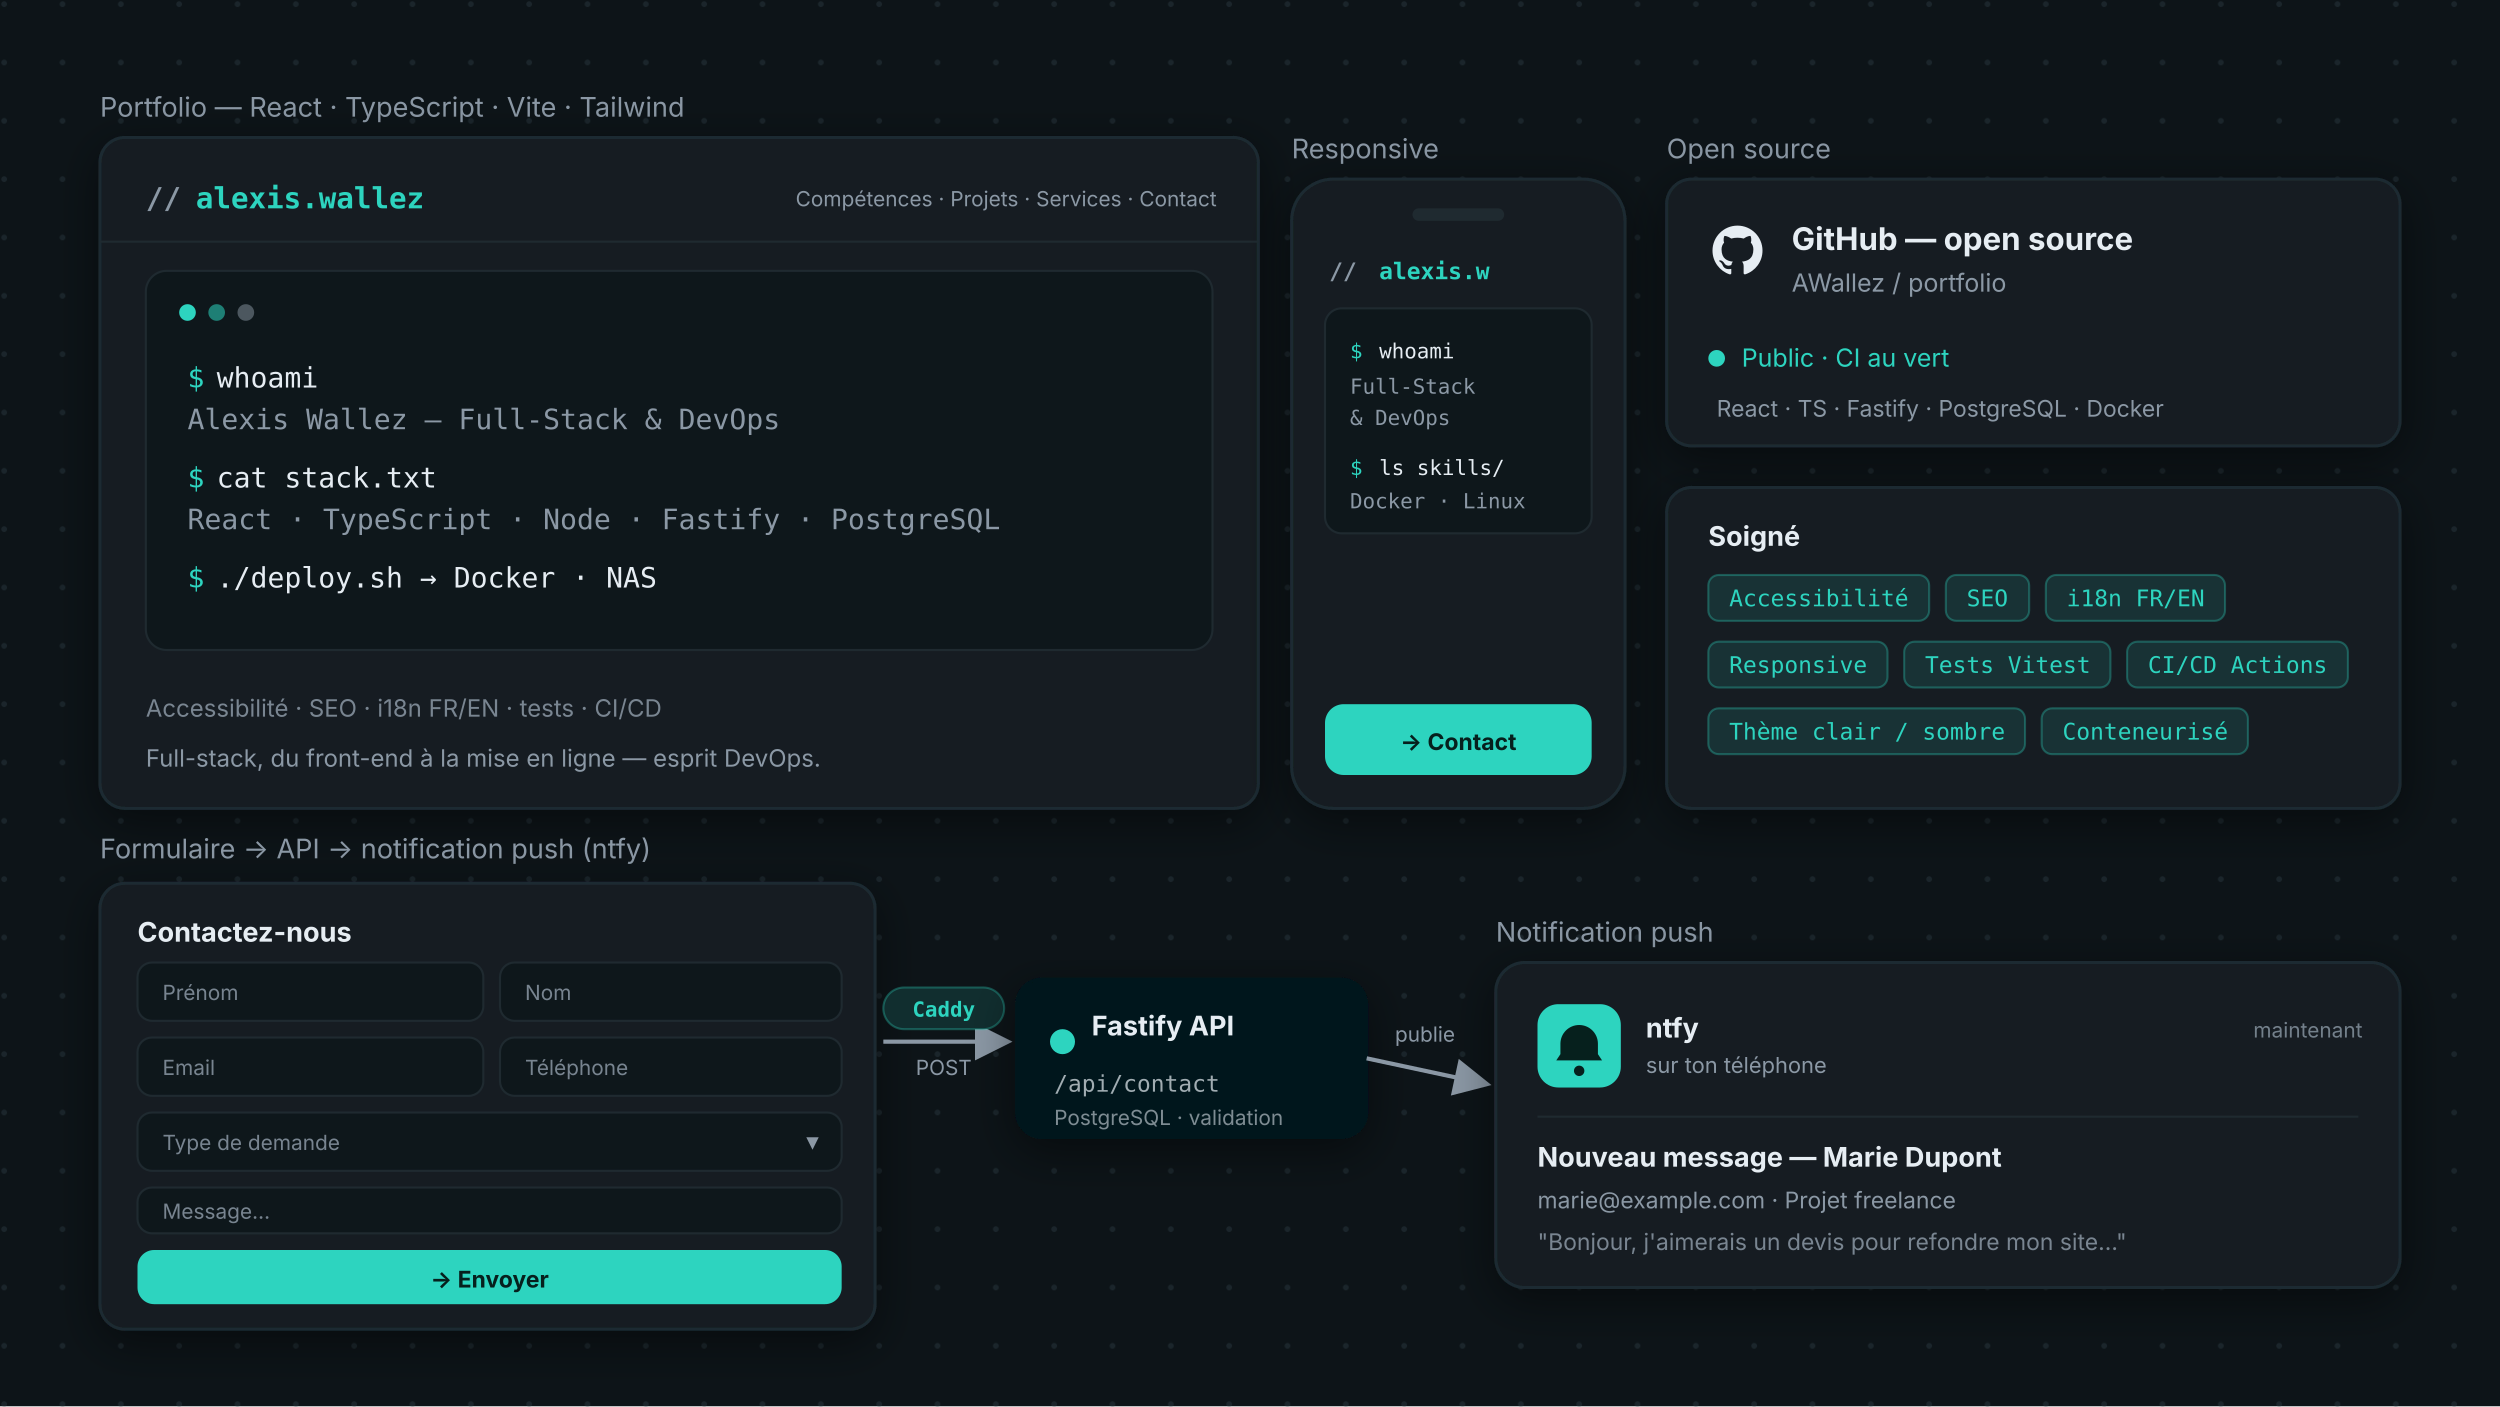
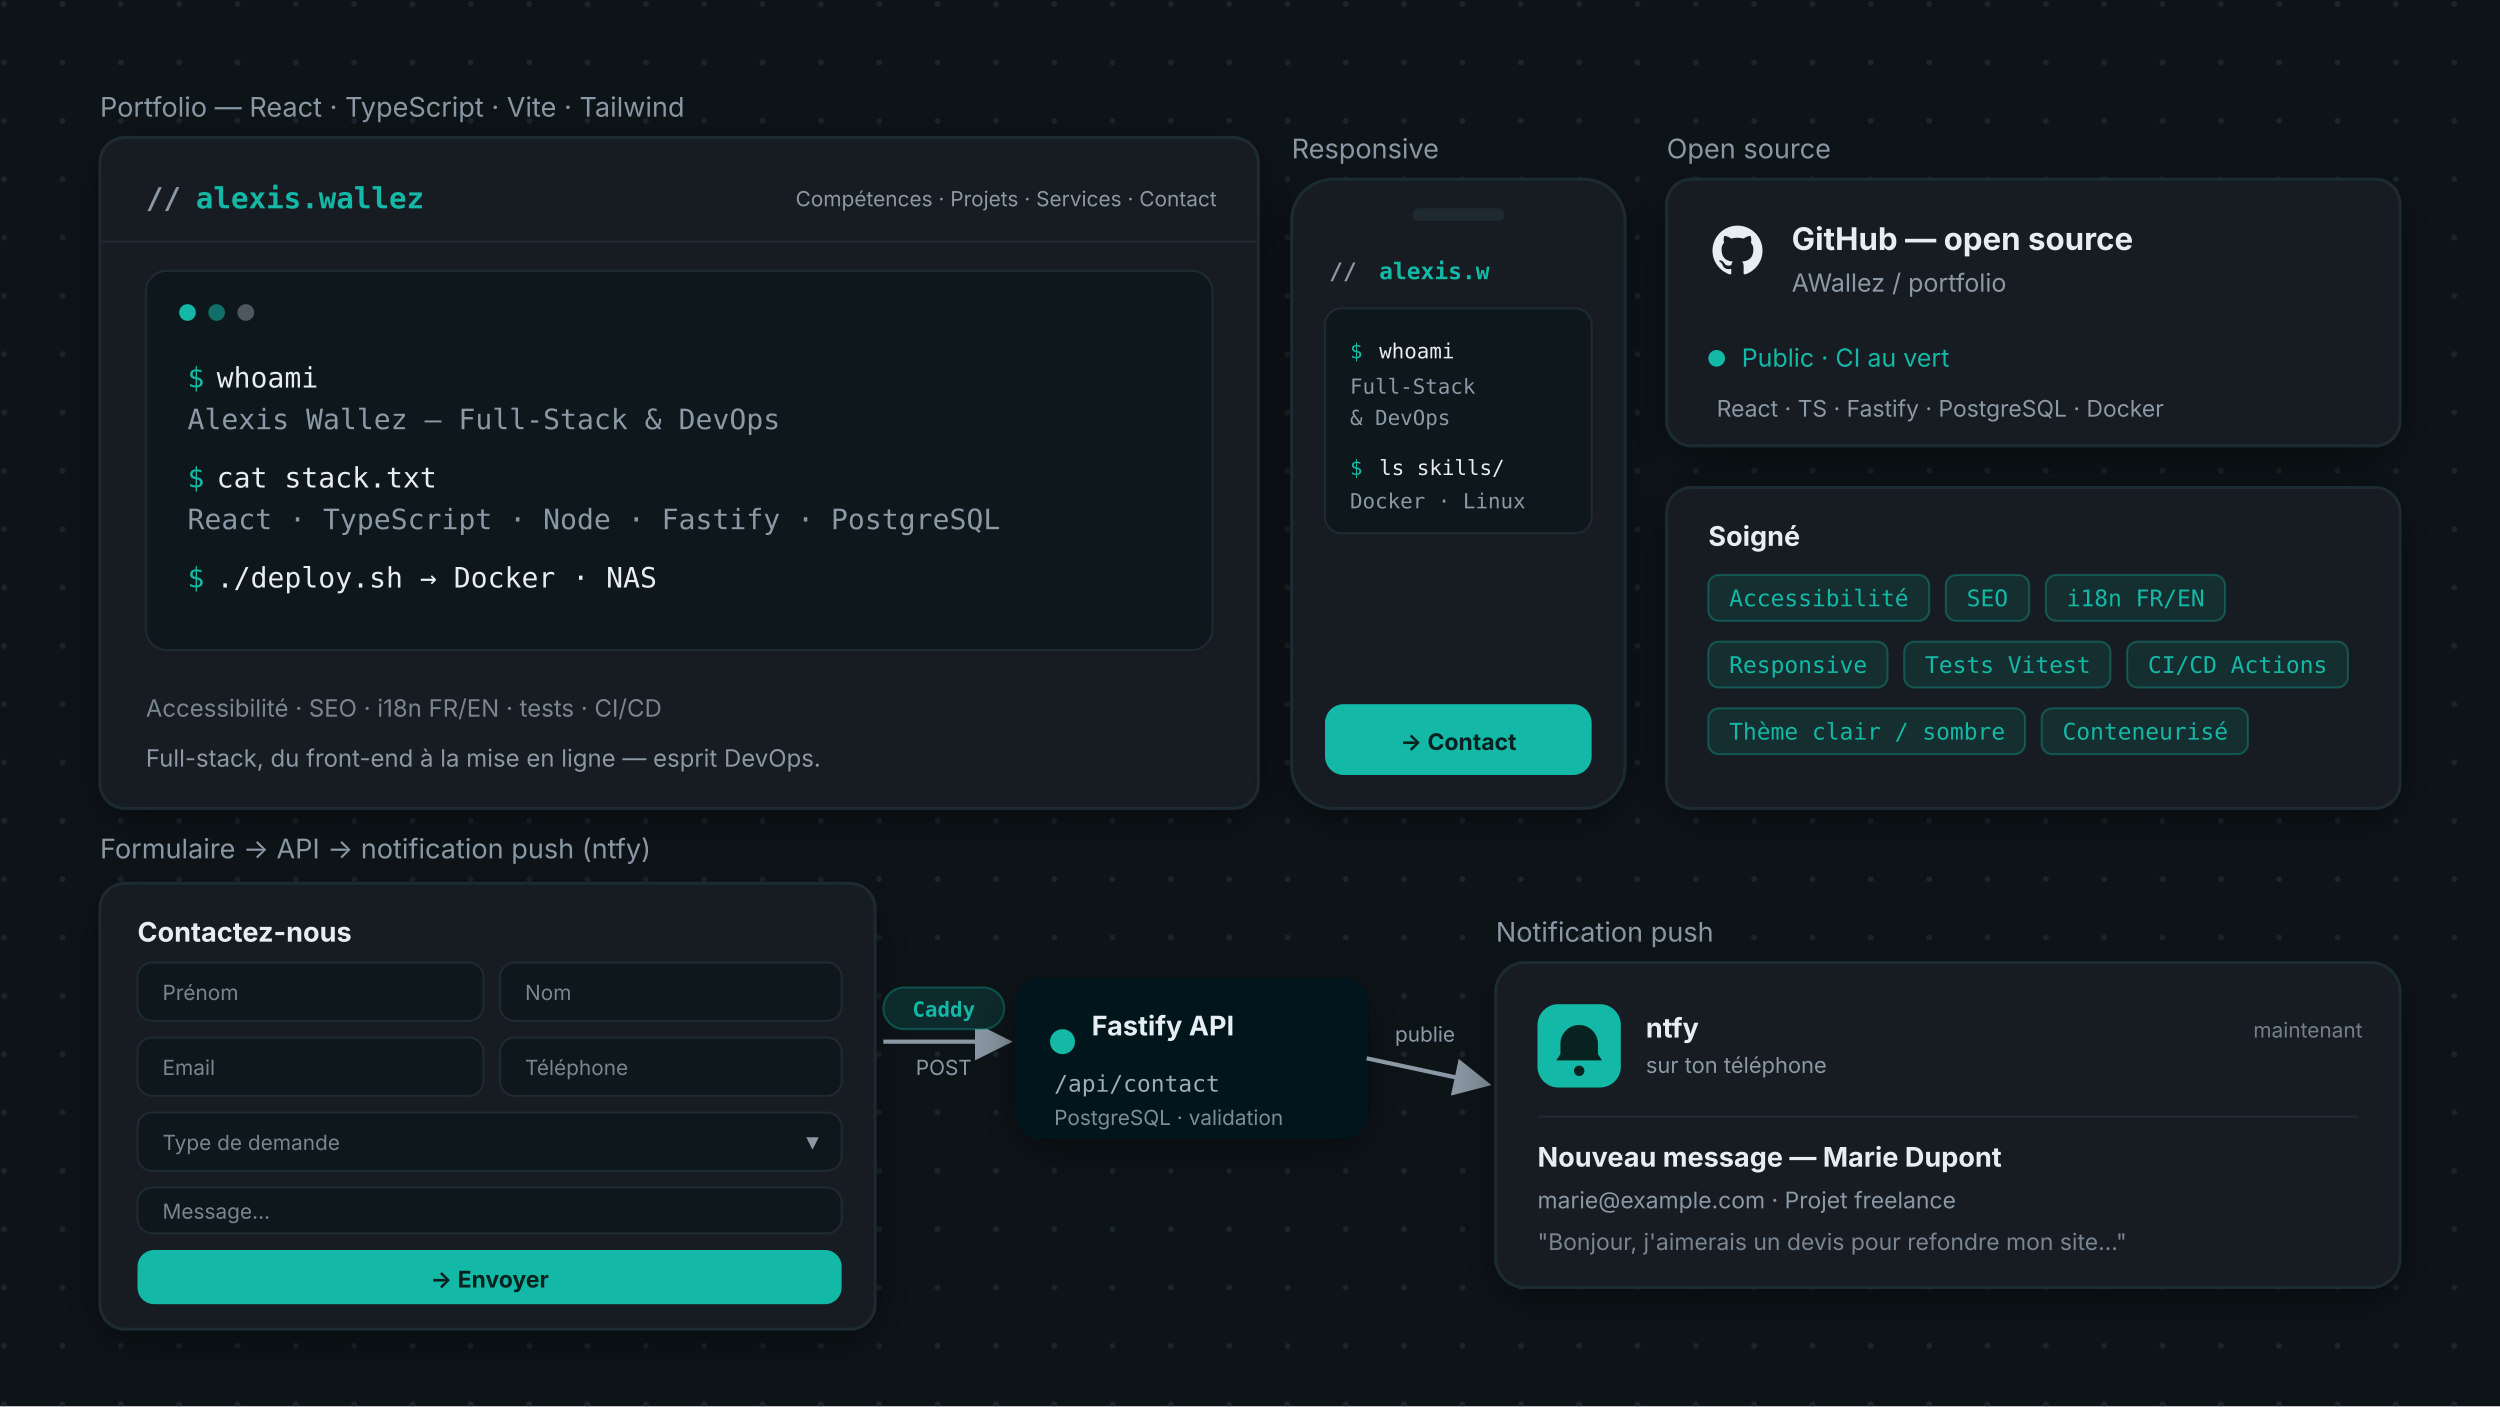
<svg xmlns="http://www.w3.org/2000/svg" width="1200" height="675" viewBox="0 0 1200 675" font-family="'Inter', system-ui, -apple-system, 'Segoe UI', Arial, sans-serif">
  <defs>
    <pattern id="portfolio-dark-fr-dots" width="28" height="28" patternUnits="userSpaceOnUse">
      <circle cx="2" cy="2" r="1.4" fill="#1f2a30" fill-opacity="0.8" />
    </pattern>
    <filter id="portfolio-dark-fr-sh" x="-20%" y="-20%" width="140%" height="160%">
      <feDropShadow dx="0" dy="6" stdDeviation="11" flood-color="#000000" flood-opacity="0.45" />
    </filter>
    <marker id="portfolio-dark-fr-arrow" markerWidth="9" markerHeight="9" refX="7" refY="4.5" orient="auto">
      <path d="M0 0 L9 4.5 L0 9 z" fill="#8b98a5" />
    </marker>
  </defs>
  <rect width="1200" height="675" fill="#0d1418" />
  <rect width="1200" height="675" fill="url(#portfolio-dark-fr-dots)" />
  <text x="48" y="56" font-size="13" fill="#8b98a5" font-weight="normal" font-family="'Inter', system-ui, -apple-system, 'Segoe UI', Arial, sans-serif">Portfolio — React · TypeScript · Vite · Tailwind</text>
  <g filter="url(#portfolio-dark-fr-sh)">
    <rect x="48" y="66" width="556" height="322" rx="12" fill="#121c20" stroke="#1f2a30" stroke-width="1.5" />
  </g>
  <text x="70" y="100" font-size="14" fill="#8b98a5" font-weight="bold" font-family="'JetBrains Mono', ui-monospace, SFMono-Regular, Menlo, Consolas, monospace">// </text>
-   <text x="94" y="100" font-size="14" fill="#2dd4bf" font-weight="bold" font-family="'JetBrains Mono', ui-monospace, SFMono-Regular, Menlo, Consolas, monospace">alexis.wallez</text>
+   <text x="94" y="100" font-size="14" fill="#14b8a6" font-weight="bold" font-family="'JetBrains Mono', ui-monospace, SFMono-Regular, Menlo, Consolas, monospace">alexis.wallez</text>
  <text x="584" y="99" font-size="10" fill="#8b98a5" font-weight="normal" font-family="'Inter', system-ui, -apple-system, 'Segoe UI', Arial, sans-serif" text-anchor="end">Compétences · Projets · Services · Contact</text>
  <line x1="48" y1="116" x2="604" y2="116" stroke="#1f2a30" />
  <rect x="70" y="130" width="512" height="182" rx="10" fill="#0e171b" stroke="#1f2a30" />
-   <circle cx="90" cy="150" r="4" fill="#2dd4bf" />
-   <circle cx="104" cy="150" r="4" fill="#2dd4bf" fill-opacity="0.55" />
+   <circle cx="90" cy="150" r="4" fill="#14b8a6" />
+   <circle cx="104" cy="150" r="4" fill="#14b8a6" fill-opacity="0.55" />
  <circle cx="118" cy="150" r="4" fill="#8b98a5" fill-opacity="0.5" />
-   <text x="90" y="186" font-size="13.5" fill="#2dd4bf" font-weight="normal" font-family="'JetBrains Mono', ui-monospace, SFMono-Regular, Menlo, Consolas, monospace">$ </text>
+   <text x="90" y="186" font-size="13.5" fill="#14b8a6" font-weight="normal" font-family="'JetBrains Mono', ui-monospace, SFMono-Regular, Menlo, Consolas, monospace">$ </text>
  <text x="104" y="186" font-size="13.5" fill="#e6edf3" font-weight="normal" font-family="'JetBrains Mono', ui-monospace, SFMono-Regular, Menlo, Consolas, monospace">whoami</text>
  <text x="90" y="206" font-size="13.5" fill="#8b98a5" font-weight="normal" font-family="'JetBrains Mono', ui-monospace, SFMono-Regular, Menlo, Consolas, monospace">Alexis Wallez — Full-Stack &amp; DevOps</text>
-   <text x="90" y="234" font-size="13.5" fill="#2dd4bf" font-weight="normal" font-family="'JetBrains Mono', ui-monospace, SFMono-Regular, Menlo, Consolas, monospace">$ </text>
+   <text x="90" y="234" font-size="13.5" fill="#14b8a6" font-weight="normal" font-family="'JetBrains Mono', ui-monospace, SFMono-Regular, Menlo, Consolas, monospace">$ </text>
  <text x="104" y="234" font-size="13.5" fill="#e6edf3" font-weight="normal" font-family="'JetBrains Mono', ui-monospace, SFMono-Regular, Menlo, Consolas, monospace">cat stack.txt</text>
  <text x="90" y="254" font-size="13.5" fill="#8b98a5" font-weight="normal" font-family="'JetBrains Mono', ui-monospace, SFMono-Regular, Menlo, Consolas, monospace">React · TypeScript · Node · Fastify · PostgreSQL</text>
-   <text x="90" y="282" font-size="13.5" fill="#2dd4bf" font-weight="normal" font-family="'JetBrains Mono', ui-monospace, SFMono-Regular, Menlo, Consolas, monospace">$ </text>
+   <text x="90" y="282" font-size="13.5" fill="#14b8a6" font-weight="normal" font-family="'JetBrains Mono', ui-monospace, SFMono-Regular, Menlo, Consolas, monospace">$ </text>
  <text x="104" y="282" font-size="13.5" fill="#e6edf3" font-weight="normal" font-family="'JetBrains Mono', ui-monospace, SFMono-Regular, Menlo, Consolas, monospace">./deploy.sh → Docker · NAS</text>
  <text x="70" y="344" font-size="11.5" fill="#8b98a5" fill-opacity="0.85" font-weight="normal" font-family="'Inter', system-ui, -apple-system, 'Segoe UI', Arial, sans-serif">Accessibilité · SEO · i18n FR/EN · tests · CI/CD</text>
  <text x="70" y="368" font-size="11.5" fill="#8b98a5" font-weight="normal" font-family="'Inter', system-ui, -apple-system, 'Segoe UI', Arial, sans-serif">Full-stack, du front-end à la mise en ligne — esprit DevOps.</text>
  <text x="620" y="76" font-size="13" fill="#8b98a5" font-weight="normal" font-family="'Inter', system-ui, -apple-system, 'Segoe UI', Arial, sans-serif">Responsive</text>
  <g filter="url(#portfolio-dark-fr-sh)">
    <rect x="620" y="86" width="160" height="302" rx="20" fill="#121c20" stroke="#1f2a30" stroke-width="1.5" />
  </g>
  <rect x="678" y="100" width="44" height="6" rx="3" fill="#1f2a30" />
  <text x="638" y="134" font-size="11" fill="#8b98a5" font-weight="bold" font-family="'JetBrains Mono', ui-monospace, SFMono-Regular, Menlo, Consolas, monospace">// </text>
-   <text x="662" y="134" font-size="11" fill="#2dd4bf" font-weight="bold" font-family="'JetBrains Mono', ui-monospace, SFMono-Regular, Menlo, Consolas, monospace">alexis.w</text>
+   <text x="662" y="134" font-size="11" fill="#14b8a6" font-weight="bold" font-family="'JetBrains Mono', ui-monospace, SFMono-Regular, Menlo, Consolas, monospace">alexis.w</text>
  <rect x="636" y="148" width="128" height="108" rx="8" fill="#0e171b" stroke="#1f2a30" />
-   <text x="648" y="172" font-size="10" fill="#2dd4bf" font-weight="normal" font-family="'JetBrains Mono', ui-monospace, SFMono-Regular, Menlo, Consolas, monospace">$ </text>
+   <text x="648" y="172" font-size="10" fill="#14b8a6" font-weight="normal" font-family="'JetBrains Mono', ui-monospace, SFMono-Regular, Menlo, Consolas, monospace">$ </text>
  <text x="662" y="172" font-size="10" fill="#e6edf3" font-weight="normal" font-family="'JetBrains Mono', ui-monospace, SFMono-Regular, Menlo, Consolas, monospace">whoami</text>
  <text x="648" y="189" font-size="10" fill="#8b98a5" font-weight="normal" font-family="'JetBrains Mono', ui-monospace, SFMono-Regular, Menlo, Consolas, monospace">Full-Stack</text>
  <text x="648" y="204" font-size="10" fill="#8b98a5" font-weight="normal" font-family="'JetBrains Mono', ui-monospace, SFMono-Regular, Menlo, Consolas, monospace">&amp; DevOps</text>
-   <text x="648" y="228" font-size="10" fill="#2dd4bf" font-weight="normal" font-family="'JetBrains Mono', ui-monospace, SFMono-Regular, Menlo, Consolas, monospace">$ </text>
+   <text x="648" y="228" font-size="10" fill="#14b8a6" font-weight="normal" font-family="'JetBrains Mono', ui-monospace, SFMono-Regular, Menlo, Consolas, monospace">$ </text>
  <text x="662" y="228" font-size="10" fill="#e6edf3" font-weight="normal" font-family="'JetBrains Mono', ui-monospace, SFMono-Regular, Menlo, Consolas, monospace">ls skills/</text>
  <text x="648" y="244" font-size="10" fill="#8b98a5" font-weight="normal" font-family="'JetBrains Mono', ui-monospace, SFMono-Regular, Menlo, Consolas, monospace">Docker · Linux</text>
-   <rect x="636" y="338" width="128" height="34" rx="9" fill="#2dd4bf" />
-   <text x="700" y="360" font-size="11" fill="#06201d" font-weight="bold" font-family="'Inter', system-ui, -apple-system, 'Segoe UI', Arial, sans-serif" text-anchor="middle">→ Contact</text>
+   <rect x="636" y="338" width="128" height="34" rx="9" fill="#14b8a6" />
+   <text x="700" y="360" font-size="11" fill="#07221f" font-weight="bold" font-family="'Inter', system-ui, -apple-system, 'Segoe UI', Arial, sans-serif" text-anchor="middle">→ Contact</text>
  <text x="800" y="76" font-size="13" fill="#8b98a5" font-weight="normal" font-family="'Inter', system-ui, -apple-system, 'Segoe UI', Arial, sans-serif">Open source</text>
  <g filter="url(#portfolio-dark-fr-sh)">
    <rect x="800" y="86" width="352" height="128" rx="12" fill="#121c20" stroke="#1f2a30" stroke-width="1.5" />
  </g>
  <path transform="translate(822 108)" d="M12 .297c-6.63 0-12 5.373-12 12 0 5.303 3.438 9.8 8.205 11.385.6.113.82-.258.82-.577 0-.285-.01-1.04-.015-2.04-3.338.724-4.042-1.61-4.042-1.61C4.422 18.07 3.633 17.7 3.633 17.7c-1.087-.744.084-.729.084-.729 1.205.084 1.838 1.236 1.838 1.236 1.07 1.835 2.809 1.305 3.495.998.108-.776.417-1.305.76-1.605-2.665-.3-5.466-1.332-5.466-5.93 0-1.31.465-2.38 1.235-3.22-.135-.303-.54-1.523.105-3.176 0 0 1.005-.322 3.3 1.23.96-.267 1.98-.399 3-.405 1.02.006 2.04.138 3 .405 2.28-1.552 3.285-1.23 3.285-1.23.645 1.653.24 2.873.12 3.176.765.84 1.23 1.91 1.23 3.22 0 4.61-2.805 5.625-5.475 5.92.42.36.81 1.096.81 2.22 0 1.606-.015 2.896-.015 3.286 0 .315.21.69.825.57C20.565 22.092 24 17.592 24 12.297c0-6.627-5.373-12-12-12" fill="#e6edf3" />
  <text x="860" y="120" font-size="15" fill="#e6edf3" font-weight="bold" font-family="'Inter', system-ui, -apple-system, 'Segoe UI', Arial, sans-serif">GitHub — open source</text>
  <text x="860" y="140" font-size="12" fill="#8b98a5" font-weight="normal" font-family="'Inter', system-ui, -apple-system, 'Segoe UI', Arial, sans-serif">AWallez / portfolio</text>
-   <circle cx="824" cy="172" r="4" fill="#2dd4bf" />
-   <text x="836" y="176" font-size="12" fill="#2dd4bf" font-weight="normal" font-family="'Inter', system-ui, -apple-system, 'Segoe UI', Arial, sans-serif">Public · CI au vert</text>
+   <circle cx="824" cy="172" r="4" fill="#14b8a6" />
+   <text x="836" y="176" font-size="12" fill="#14b8a6" font-weight="normal" font-family="'Inter', system-ui, -apple-system, 'Segoe UI', Arial, sans-serif">Public · CI au vert</text>
  <text x="824" y="200" font-size="11" fill="#8b98a5" font-weight="normal" font-family="'Inter', system-ui, -apple-system, 'Segoe UI', Arial, sans-serif">React · TS · Fastify · PostgreSQL · Docker</text>
  <g filter="url(#portfolio-dark-fr-sh)">
    <rect x="800" y="234" width="352" height="154" rx="12" fill="#121c20" stroke="#1f2a30" stroke-width="1.5" />
  </g>
  <text x="820" y="262" font-size="13" fill="#e6edf3" font-weight="bold" font-family="'Inter', system-ui, -apple-system, 'Segoe UI', Arial, sans-serif">Soigné</text>
-   <rect x="820" y="276" width="106" height="22" rx="5" fill="#2dd4bf" fill-opacity="0.12" stroke="#2dd4bf" stroke-opacity="0.32" />
-   <text x="830" y="291" font-size="11" fill="#2dd4bf" font-weight="normal" font-family="'JetBrains Mono', ui-monospace, SFMono-Regular, Menlo, Consolas, monospace">Accessibilité</text>
-   <rect x="934" y="276" width="40" height="22" rx="5" fill="#2dd4bf" fill-opacity="0.12" stroke="#2dd4bf" stroke-opacity="0.32" />
-   <text x="944" y="291" font-size="11" fill="#2dd4bf" font-weight="normal" font-family="'JetBrains Mono', ui-monospace, SFMono-Regular, Menlo, Consolas, monospace">SEO</text>
-   <rect x="982" y="276" width="86" height="22" rx="5" fill="#2dd4bf" fill-opacity="0.12" stroke="#2dd4bf" stroke-opacity="0.32" />
-   <text x="992" y="291" font-size="11" fill="#2dd4bf" font-weight="normal" font-family="'JetBrains Mono', ui-monospace, SFMono-Regular, Menlo, Consolas, monospace">i18n FR/EN</text>
-   <rect x="820" y="308" width="86" height="22" rx="5" fill="#2dd4bf" fill-opacity="0.12" stroke="#2dd4bf" stroke-opacity="0.32" />
-   <text x="830" y="323" font-size="11" fill="#2dd4bf" font-weight="normal" font-family="'JetBrains Mono', ui-monospace, SFMono-Regular, Menlo, Consolas, monospace">Responsive</text>
-   <rect x="914" y="308" width="99" height="22" rx="5" fill="#2dd4bf" fill-opacity="0.12" stroke="#2dd4bf" stroke-opacity="0.32" />
-   <text x="924" y="323" font-size="11" fill="#2dd4bf" font-weight="normal" font-family="'JetBrains Mono', ui-monospace, SFMono-Regular, Menlo, Consolas, monospace">Tests Vitest</text>
-   <rect x="1021" y="308" width="106" height="22" rx="5" fill="#2dd4bf" fill-opacity="0.12" stroke="#2dd4bf" stroke-opacity="0.32" />
-   <text x="1031" y="323" font-size="11" fill="#2dd4bf" font-weight="normal" font-family="'JetBrains Mono', ui-monospace, SFMono-Regular, Menlo, Consolas, monospace">CI/CD Actions</text>
-   <rect x="820" y="340" width="152" height="22" rx="5" fill="#2dd4bf" fill-opacity="0.12" stroke="#2dd4bf" stroke-opacity="0.32" />
-   <text x="830" y="355" font-size="11" fill="#2dd4bf" font-weight="normal" font-family="'JetBrains Mono', ui-monospace, SFMono-Regular, Menlo, Consolas, monospace">Thème clair / sombre</text>
-   <rect x="980" y="340" width="99" height="22" rx="5" fill="#2dd4bf" fill-opacity="0.12" stroke="#2dd4bf" stroke-opacity="0.32" />
-   <text x="990" y="355" font-size="11" fill="#2dd4bf" font-weight="normal" font-family="'JetBrains Mono', ui-monospace, SFMono-Regular, Menlo, Consolas, monospace">Conteneurisé</text>
+   <rect x="820" y="276" width="106" height="22" rx="5" fill="#14b8a6" fill-opacity="0.12" stroke="#14b8a6" stroke-opacity="0.32" />
+   <text x="830" y="291" font-size="11" fill="#14b8a6" font-weight="normal" font-family="'JetBrains Mono', ui-monospace, SFMono-Regular, Menlo, Consolas, monospace">Accessibilité</text>
+   <rect x="934" y="276" width="40" height="22" rx="5" fill="#14b8a6" fill-opacity="0.12" stroke="#14b8a6" stroke-opacity="0.32" />
+   <text x="944" y="291" font-size="11" fill="#14b8a6" font-weight="normal" font-family="'JetBrains Mono', ui-monospace, SFMono-Regular, Menlo, Consolas, monospace">SEO</text>
+   <rect x="982" y="276" width="86" height="22" rx="5" fill="#14b8a6" fill-opacity="0.12" stroke="#14b8a6" stroke-opacity="0.32" />
+   <text x="992" y="291" font-size="11" fill="#14b8a6" font-weight="normal" font-family="'JetBrains Mono', ui-monospace, SFMono-Regular, Menlo, Consolas, monospace">i18n FR/EN</text>
+   <rect x="820" y="308" width="86" height="22" rx="5" fill="#14b8a6" fill-opacity="0.12" stroke="#14b8a6" stroke-opacity="0.32" />
+   <text x="830" y="323" font-size="11" fill="#14b8a6" font-weight="normal" font-family="'JetBrains Mono', ui-monospace, SFMono-Regular, Menlo, Consolas, monospace">Responsive</text>
+   <rect x="914" y="308" width="99" height="22" rx="5" fill="#14b8a6" fill-opacity="0.12" stroke="#14b8a6" stroke-opacity="0.32" />
+   <text x="924" y="323" font-size="11" fill="#14b8a6" font-weight="normal" font-family="'JetBrains Mono', ui-monospace, SFMono-Regular, Menlo, Consolas, monospace">Tests Vitest</text>
+   <rect x="1021" y="308" width="106" height="22" rx="5" fill="#14b8a6" fill-opacity="0.12" stroke="#14b8a6" stroke-opacity="0.32" />
+   <text x="1031" y="323" font-size="11" fill="#14b8a6" font-weight="normal" font-family="'JetBrains Mono', ui-monospace, SFMono-Regular, Menlo, Consolas, monospace">CI/CD Actions</text>
+   <rect x="820" y="340" width="152" height="22" rx="5" fill="#14b8a6" fill-opacity="0.12" stroke="#14b8a6" stroke-opacity="0.32" />
+   <text x="830" y="355" font-size="11" fill="#14b8a6" font-weight="normal" font-family="'JetBrains Mono', ui-monospace, SFMono-Regular, Menlo, Consolas, monospace">Thème clair / sombre</text>
+   <rect x="980" y="340" width="99" height="22" rx="5" fill="#14b8a6" fill-opacity="0.12" stroke="#14b8a6" stroke-opacity="0.32" />
+   <text x="990" y="355" font-size="11" fill="#14b8a6" font-weight="normal" font-family="'JetBrains Mono', ui-monospace, SFMono-Regular, Menlo, Consolas, monospace">Conteneurisé</text>
  <text x="48" y="412" font-size="13" fill="#8b98a5" font-weight="normal" font-family="'Inter', system-ui, -apple-system, 'Segoe UI', Arial, sans-serif">Formulaire → API → notification push (ntfy)</text>
  <g filter="url(#portfolio-dark-fr-sh)">
    <rect x="48" y="424" width="372" height="214" rx="12" fill="#121c20" stroke="#1f2a30" stroke-width="1.5" />
  </g>
  <text x="66" y="452" font-size="13" fill="#e6edf3" font-weight="bold" font-family="'Inter', system-ui, -apple-system, 'Segoe UI', Arial, sans-serif">Contactez-nous</text>
  <rect x="66" y="462" width="166" height="28" rx="7" fill="#0e171b" stroke="#1f2a30" />
  <text x="78" y="480" font-size="10" fill="#8b98a5" fill-opacity="0.85" font-weight="normal" font-family="'Inter', system-ui, -apple-system, 'Segoe UI', Arial, sans-serif">Prénom</text>
  <rect x="240" y="462" width="164" height="28" rx="7" fill="#0e171b" stroke="#1f2a30" />
  <text x="252" y="480" font-size="10" fill="#8b98a5" fill-opacity="0.85" font-weight="normal" font-family="'Inter', system-ui, -apple-system, 'Segoe UI', Arial, sans-serif">Nom</text>
  <rect x="66" y="498" width="166" height="28" rx="7" fill="#0e171b" stroke="#1f2a30" />
  <text x="78" y="516" font-size="10" fill="#8b98a5" fill-opacity="0.85" font-weight="normal" font-family="'Inter', system-ui, -apple-system, 'Segoe UI', Arial, sans-serif">Email</text>
  <rect x="240" y="498" width="164" height="28" rx="7" fill="#0e171b" stroke="#1f2a30" />
  <text x="252" y="516" font-size="10" fill="#8b98a5" fill-opacity="0.85" font-weight="normal" font-family="'Inter', system-ui, -apple-system, 'Segoe UI', Arial, sans-serif">Téléphone</text>
  <rect x="66" y="534" width="338" height="28" rx="7" fill="#0e171b" stroke="#1f2a30" />
  <text x="78" y="552" font-size="10" fill="#8b98a5" fill-opacity="0.85" font-weight="normal" font-family="'Inter', system-ui, -apple-system, 'Segoe UI', Arial, sans-serif">Type de demande</text>
  <text x="390" y="552" font-size="12" fill="#8b98a5" font-weight="normal" font-family="'Inter', system-ui, -apple-system, 'Segoe UI', Arial, sans-serif" text-anchor="middle">▾</text>
  <rect x="66" y="570" width="338" height="22" rx="7" fill="#0e171b" stroke="#1f2a30" />
  <text x="78" y="585" font-size="10" fill="#8b98a5" fill-opacity="0.85" font-weight="normal" font-family="'Inter', system-ui, -apple-system, 'Segoe UI', Arial, sans-serif">Message…</text>
-   <rect x="66" y="600" width="338" height="26" rx="8" fill="#2dd4bf" />
-   <text x="235" y="618" font-size="11" fill="#06201d" font-weight="bold" font-family="'Inter', system-ui, -apple-system, 'Segoe UI', Arial, sans-serif" text-anchor="middle">→ Envoyer</text>
+   <rect x="66" y="600" width="338" height="26" rx="8" fill="#14b8a6" />
+   <text x="235" y="618" font-size="11" fill="#07221f" font-weight="bold" font-family="'Inter', system-ui, -apple-system, 'Segoe UI', Arial, sans-serif" text-anchor="middle">→ Envoyer</text>
  <line x1="424" y1="500" x2="482" y2="500" stroke="#8b98a5" stroke-width="2" marker-end="url(#portfolio-dark-fr-arrow)" />
  <rect x="424" y="474" width="58" height="20" rx="10" fill="#0d1418" />
-   <rect x="424" y="474" width="58" height="20" rx="10" fill="#2dd4bf" fill-opacity="0.14" stroke="#2dd4bf" stroke-opacity="0.32" />
-   <text x="453" y="488" font-size="10" fill="#2dd4bf" font-weight="bold" font-family="'JetBrains Mono', ui-monospace, SFMono-Regular, Menlo, Consolas, monospace" text-anchor="middle">Caddy</text>
+   <rect x="424" y="474" width="58" height="20" rx="10" fill="#14b8a6" fill-opacity="0.14" stroke="#14b8a6" stroke-opacity="0.32" />
+   <text x="453" y="488" font-size="10" fill="#14b8a6" font-weight="bold" font-family="'JetBrains Mono', ui-monospace, SFMono-Regular, Menlo, Consolas, monospace" text-anchor="middle">Caddy</text>
  <text x="453" y="516" font-size="10" fill="#8b98a5" font-weight="normal" font-family="'Inter', system-ui, -apple-system, 'Segoe UI', Arial, sans-serif" text-anchor="middle">POST</text>
  <g filter="url(#portfolio-dark-fr-sh)">
    <rect x="488" y="470" width="168" height="76" rx="12" fill="#06121a" stroke="#06121a" stroke-width="1.5" />
  </g>
-   <circle cx="510" cy="500" r="6" fill="#2dd4bf" />
+   <circle cx="510" cy="500" r="6" fill="#14b8a6" />
  <text x="524" y="497" font-size="13" fill="#e6edf3" font-weight="bold" font-family="'Inter', system-ui, -apple-system, 'Segoe UI', Arial, sans-serif">Fastify API</text>
  <text x="506" y="524" font-size="11" fill="#e6edf3" fill-opacity="0.7" font-weight="normal" font-family="'JetBrains Mono', ui-monospace, SFMono-Regular, Menlo, Consolas, monospace">/api/contact</text>
  <text x="506" y="540" font-size="10" fill="#e6edf3" fill-opacity="0.55" font-weight="normal" font-family="'Inter', system-ui, -apple-system, 'Segoe UI', Arial, sans-serif">PostgreSQL · validation</text>
  <line x1="656" y1="508" x2="712" y2="520" stroke="#8b98a5" stroke-width="2" marker-end="url(#portfolio-dark-fr-arrow)" />
  <text x="684" y="500" font-size="10" fill="#8b98a5" font-weight="normal" font-family="'Inter', system-ui, -apple-system, 'Segoe UI', Arial, sans-serif" text-anchor="middle">publie</text>
  <text x="718" y="452" font-size="13" fill="#8b98a5" font-weight="normal" font-family="'Inter', system-ui, -apple-system, 'Segoe UI', Arial, sans-serif">Notification push</text>
  <g filter="url(#portfolio-dark-fr-sh)">
    <rect x="718" y="462" width="434" height="156" rx="14" fill="#121c20" stroke="#1f2a30" stroke-width="1.5" />
  </g>
-   <rect x="738" y="482" width="40" height="40" rx="10" fill="#2dd4bf" />
-   <path d="M758 492 a9 9 0 0 1 9 9 v5 l2 3 h-22 l2 -3 v-5 a9 9 0 0 1 9 -9 z" fill="#06201d" />
-   <circle cx="758" cy="514" r="2.5" fill="#06201d" />
+   <rect x="738" y="482" width="40" height="40" rx="10" fill="#14b8a6" />
+   <path d="M758 492 a9 9 0 0 1 9 9 v5 l2 3 h-22 l2 -3 v-5 a9 9 0 0 1 9 -9 z" fill="#07221f" />
+   <circle cx="758" cy="514" r="2.5" fill="#07221f" />
  <text x="790" y="498" font-size="13" fill="#e6edf3" font-weight="bold" font-family="'Inter', system-ui, -apple-system, 'Segoe UI', Arial, sans-serif">ntfy</text>
  <text x="790" y="515" font-size="10.5" fill="#8b98a5" font-weight="normal" font-family="'Inter', system-ui, -apple-system, 'Segoe UI', Arial, sans-serif">sur ton téléphone</text>
  <text x="1134" y="498" font-size="10" fill="#8b98a5" fill-opacity="0.8" font-weight="normal" font-family="'Inter', system-ui, -apple-system, 'Segoe UI', Arial, sans-serif" text-anchor="end">maintenant</text>
  <line x1="738" y1="536" x2="1132" y2="536" stroke="#1f2a30" />
  <text x="738" y="560" font-size="13" fill="#e6edf3" font-weight="bold" font-family="'Inter', system-ui, -apple-system, 'Segoe UI', Arial, sans-serif">Nouveau message — Marie Dupont</text>
  <text x="738" y="580" font-size="11" fill="#8b98a5" font-weight="normal" font-family="'Inter', system-ui, -apple-system, 'Segoe UI', Arial, sans-serif">marie@example.com · Projet freelance</text>
  <text x="738" y="600" font-size="11" fill="#8b98a5" fill-opacity="0.85" font-weight="normal" font-family="'Inter', system-ui, -apple-system, 'Segoe UI', Arial, sans-serif">"Bonjour, j'aimerais un devis pour refondre mon site…"</text>
</svg>
